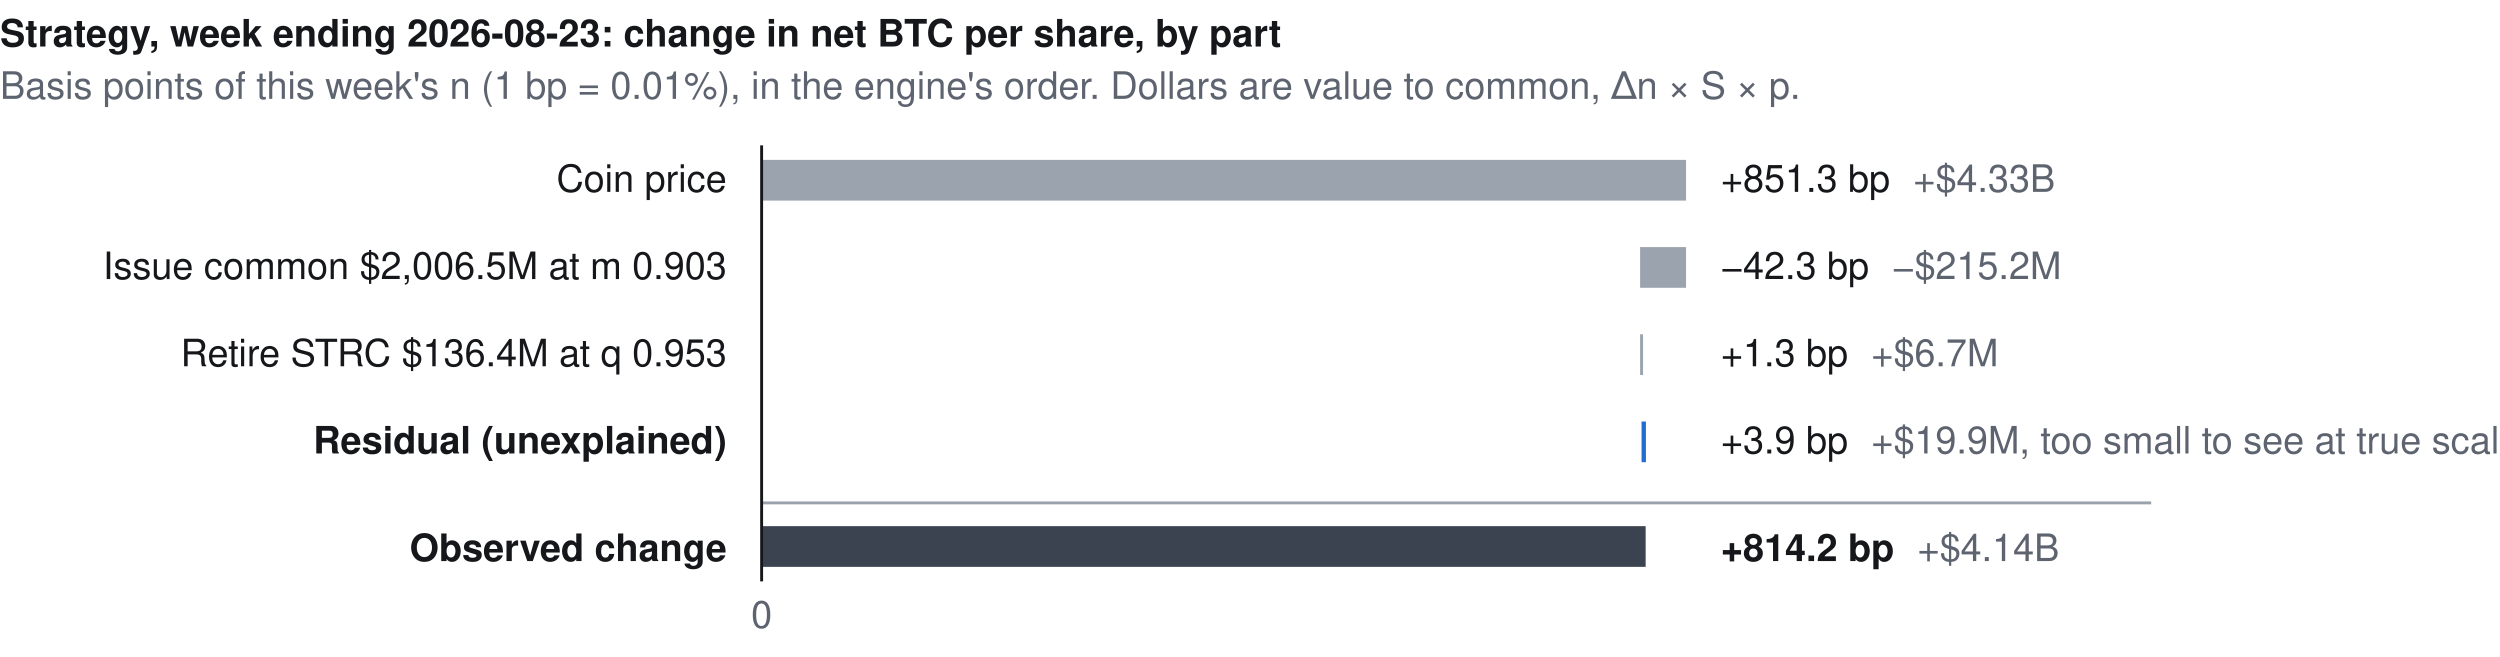
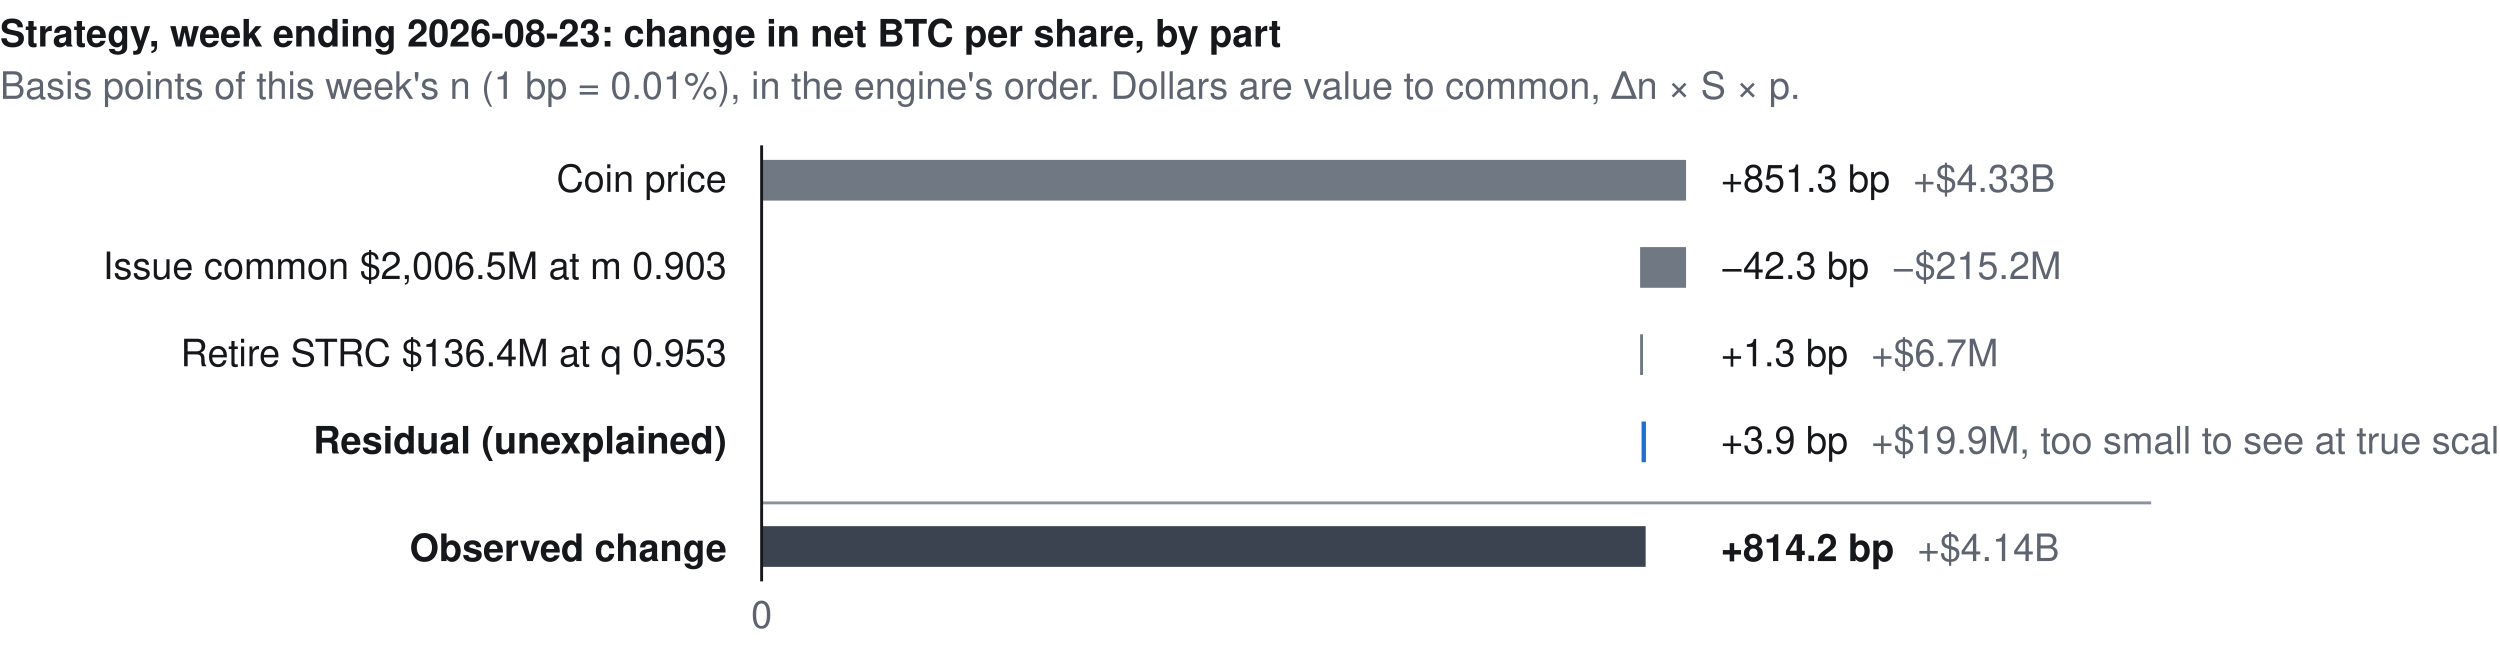
<svg xmlns="http://www.w3.org/2000/svg" viewBox="0 0 860 226" width="860" height="226" role="img" aria-label="Strategy week ending 2026-08-23: Coin price +851.3 bp; Issue common $2,006.5M at m 0.903 -42.3 bp; Retire STRC $136.4M at q 0.953 +1.3 bp; Residual (unexplained) +3.9 bp; observed +814.2 bp" font-family="-apple-system, BlinkMacSystemFont, &quot;Segoe UI&quot;, Helvetica, Arial, sans-serif" font-size="13" fill="#15171b" style="font-variant-numeric: tabular-nums">
  <defs>
    <pattern id="hatch" width="5" height="5" patternUnits="userSpaceOnUse" patternTransform="rotate(45)">
-       <line x1="0" y1="0" x2="0" y2="5" stroke="#9aa3ae" stroke-width="2" />
+       <line x1="0" y1="0" x2="0" y2="5" stroke="#707884" stroke-width="2" />
    </pattern>
  </defs>
  <text x="0" y="16" font-weight="600">Strategy, week ending 2026-08-23: change in net BTC per share, by part</text>
  <text x="0" y="34" fill="#5d6470">Basis points of this week's n (1 bp = 0.01%), in the engine's order. Dollars are value to common, Δn × S × p.</text>
  <text x="250" y="66" text-anchor="end">Coin price</text>
-   <rect x="262.0" y="55" width="318.0" height="14" fill="#9aa3ae" />
+   <rect x="262.0" y="55" width="318.0" height="14" fill="#707884" />
  <text x="592" y="66">+851.3 bp<tspan fill="#5d6470" dx="8">+$4.33B</tspan>
  </text>
  <text x="250" y="96" text-anchor="end">Issue common $2,006.5M at m 0.903</text>
-   <rect x="564.2" y="85" width="15.8" height="14" fill="#9aa3ae" />
+   <rect x="564.2" y="85" width="15.8" height="14" fill="#707884" />
  <text x="592" y="96">−42.3 bp<tspan fill="#5d6470" dx="8">−$215.2M</tspan>
  </text>
  <text x="250" y="126" text-anchor="end">Retire STRC $136.4M at q 0.953</text>
-   <rect x="564.2" y="115" width="1.0" height="14" fill="#9aa3ae" />
+   <rect x="564.2" y="115" width="1.0" height="14" fill="#707884" />
  <text x="592" y="126">+1.3 bp<tspan fill="#5d6470" dx="8">+$6.7M</tspan>
  </text>
  <text x="250" y="156" text-anchor="end" font-weight="600">Residual (unexplained)</text>
  <rect x="564.7" y="145" width="1.5" height="14" fill="#1f6fd1" />
  <text x="592" y="156">+3.9 bp<tspan fill="#5d6470" dx="8">+$19.9M, too small to see at true scale</tspan>
  </text>
-   <line x1="262" x2="740" y1="173" y2="173" stroke="#9aa1ab" />
+   <line x1="262" x2="740" y1="173" y2="173" stroke="#8a919c" />
  <text x="250" y="193" text-anchor="end" font-weight="600">Observed change</text>
  <rect x="262.0" y="181" width="304.1" height="14" fill="#3b4250" />
  <text x="592" y="193" font-weight="600">+814.2 bp<tspan fill="#5d6470" font-weight="400" dx="8">+$4.14B</tspan>
  </text>
  <line x1="262.0" x2="262.0" y1="50" y2="200" stroke="#15171b" />
  <text x="262.0" y="216" text-anchor="middle" fill="#5d6470">0</text>
</svg>
